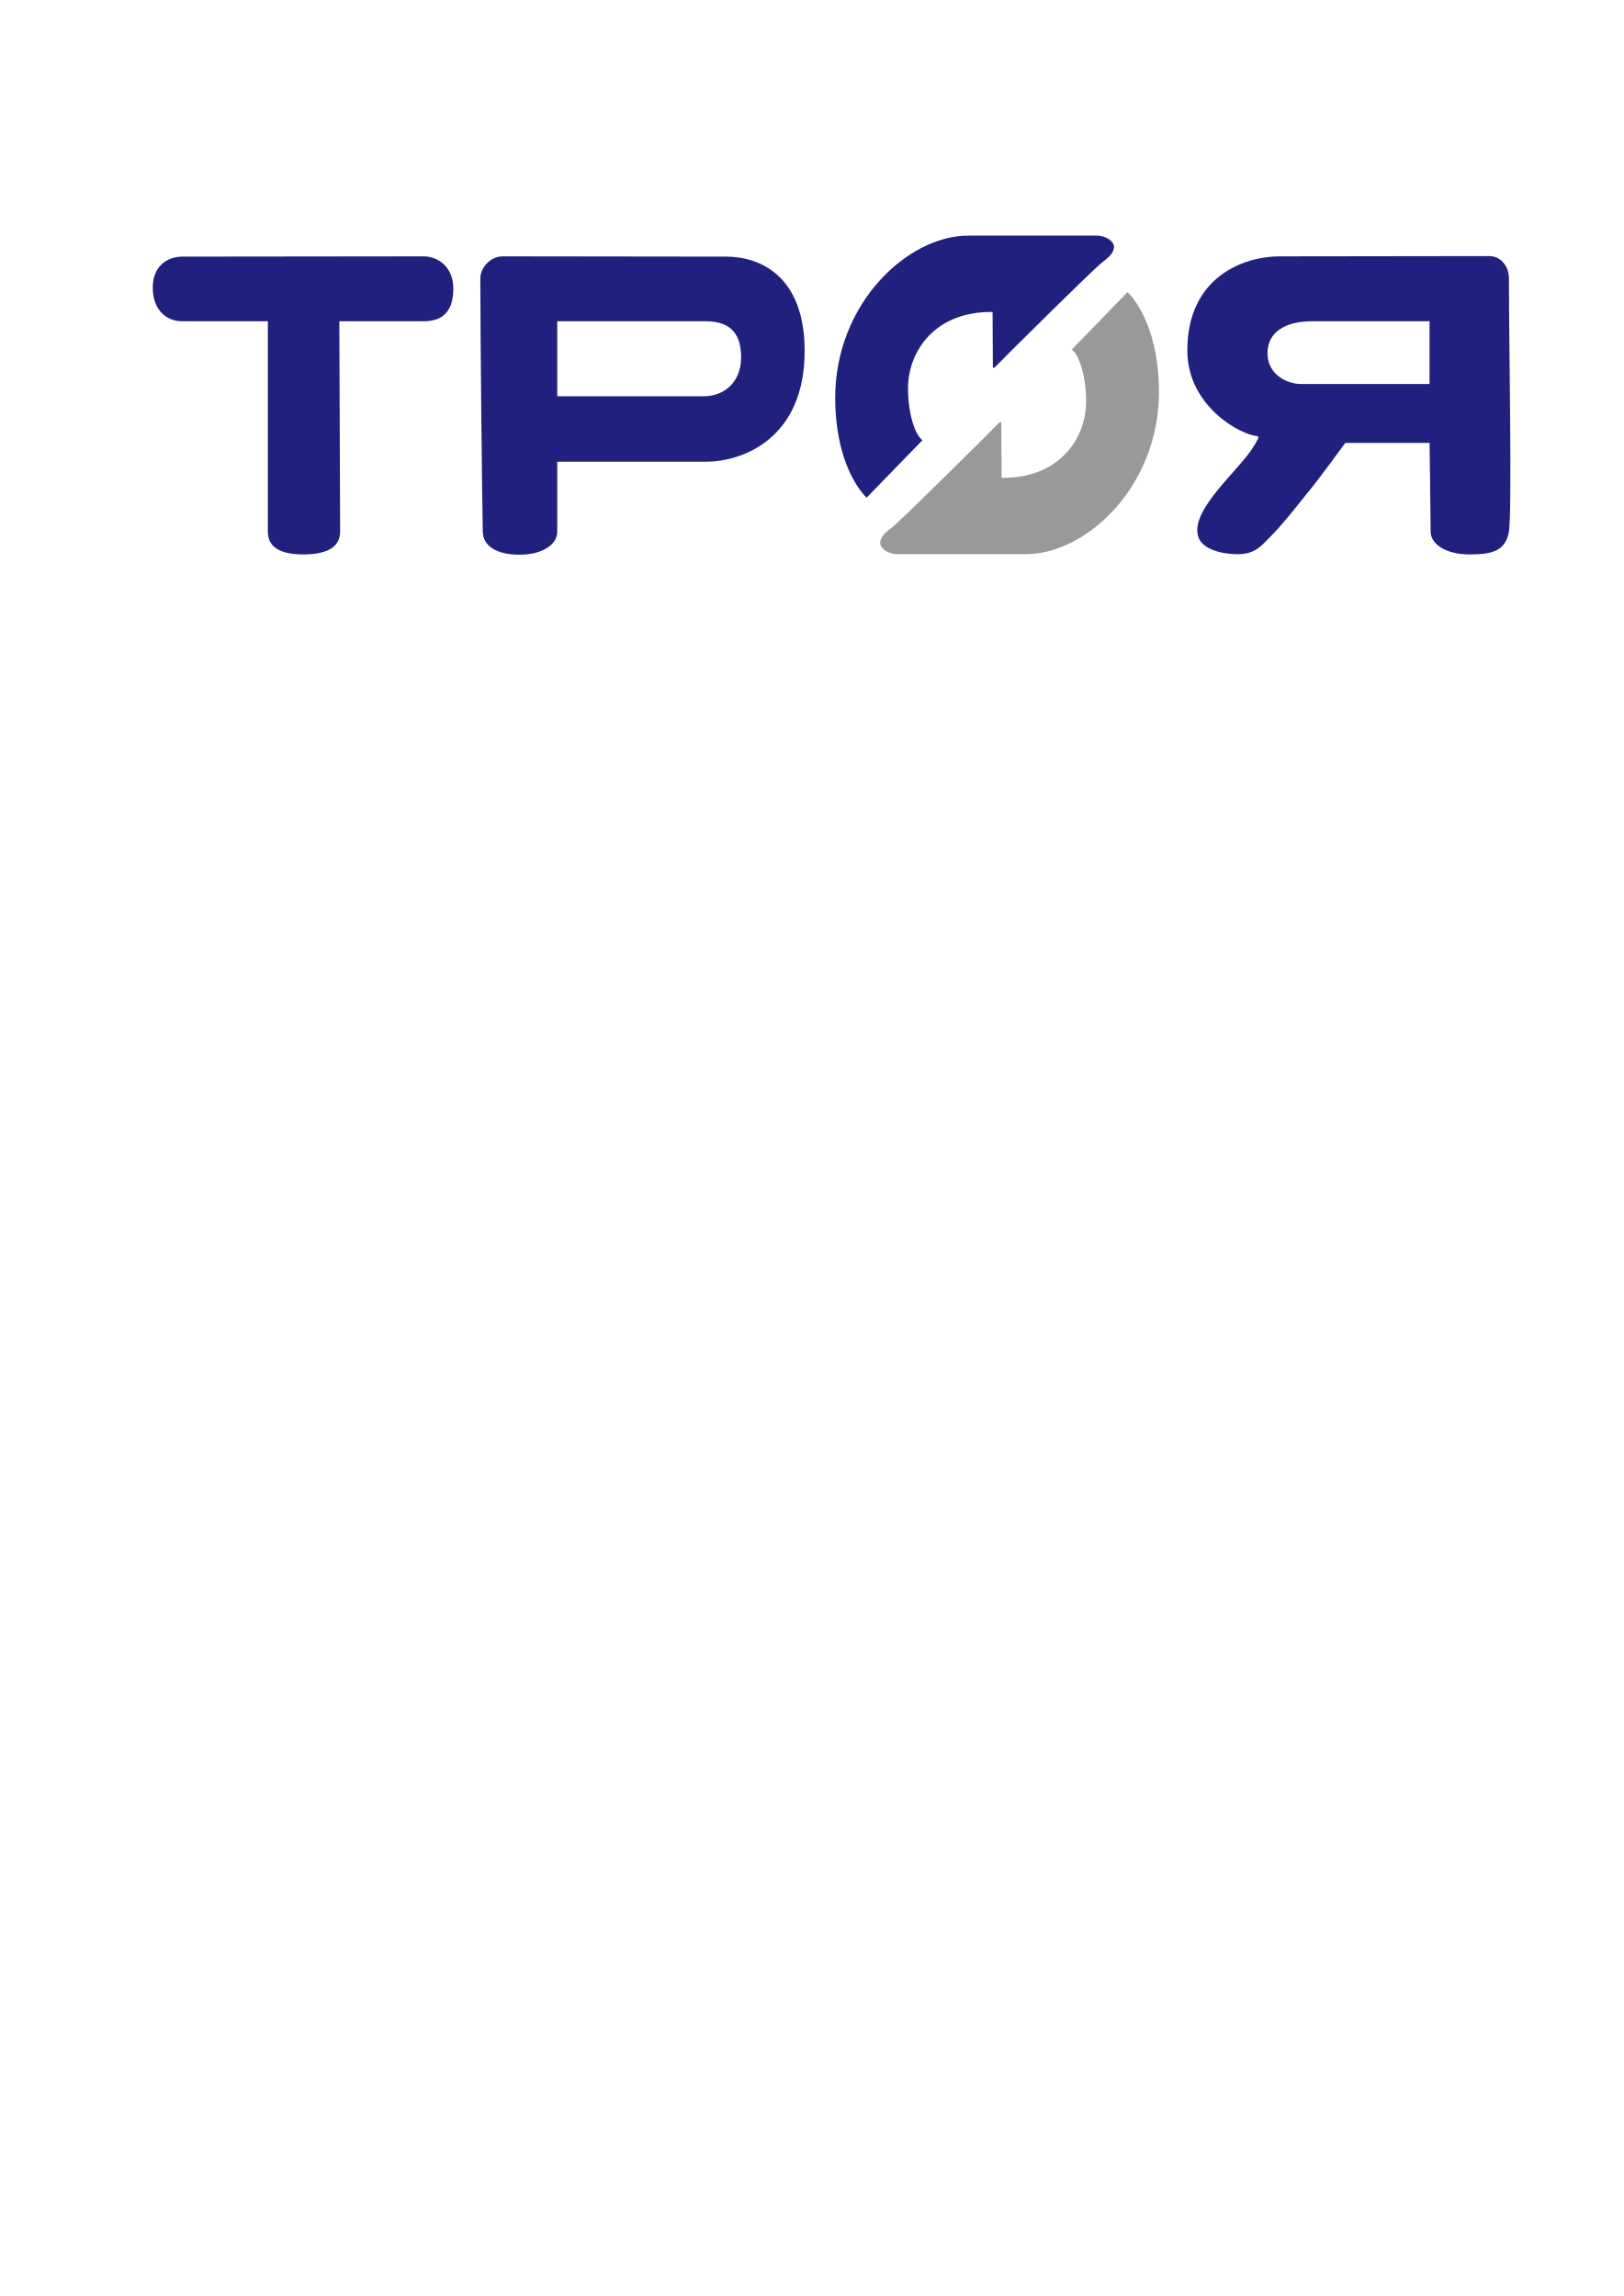
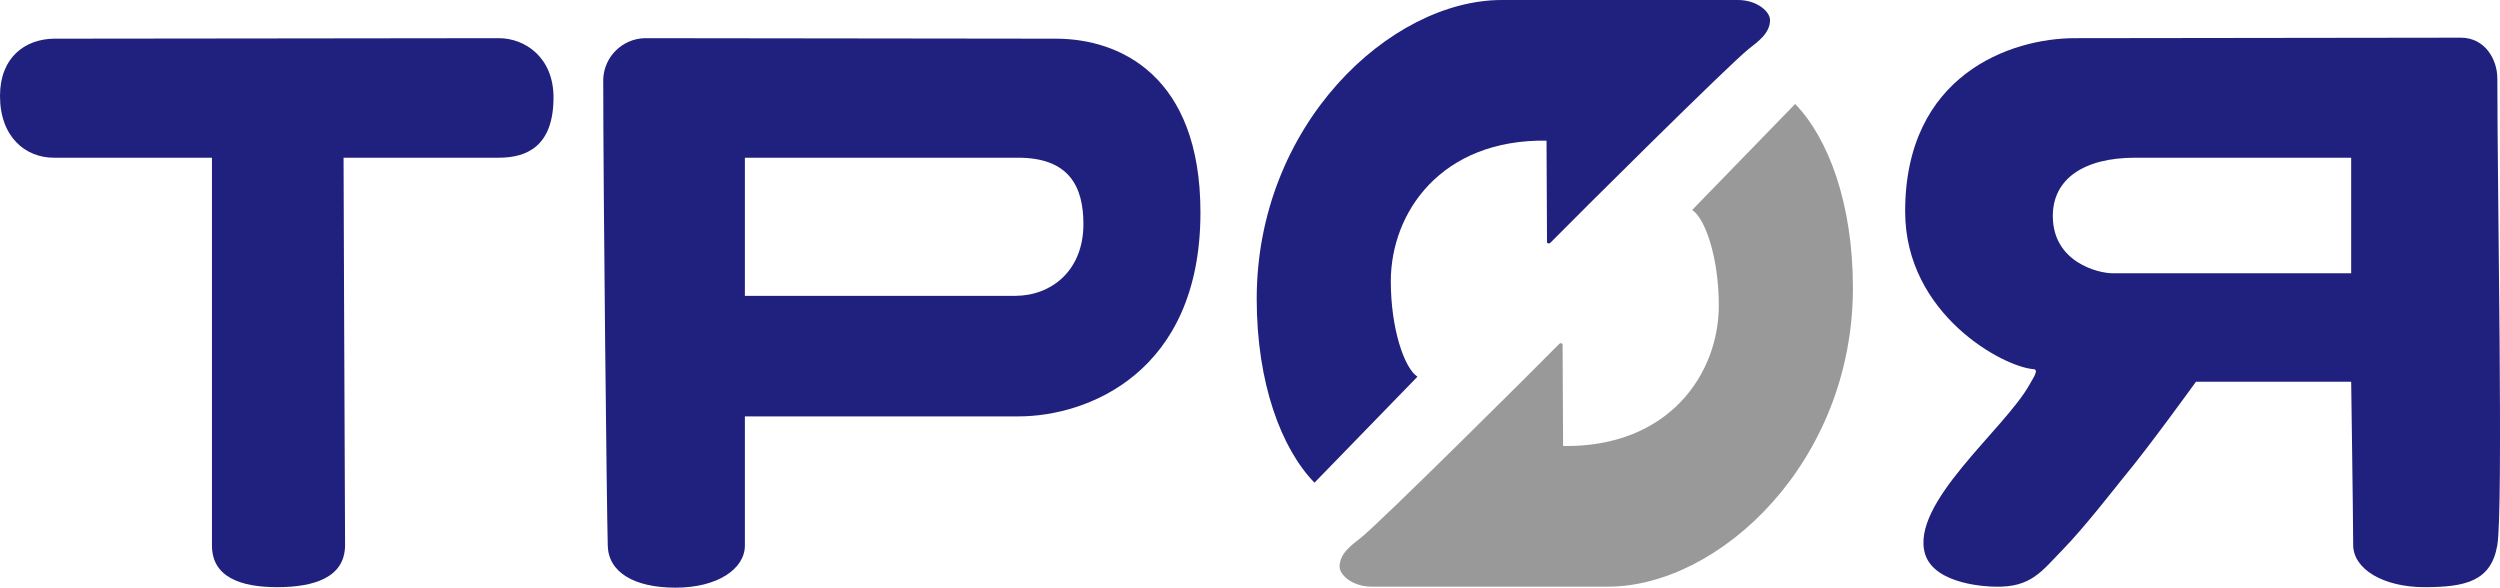
- <svg xmlns="http://www.w3.org/2000/svg" version="1.1" id="Слой_1" x="0px" y="0px" viewBox="0 0 595.3 841.9" enable-background="new 0 0 595.3 841.9" xml:space="preserve">
-   <path fill="#20207F" d="M98.2,117.8c0,0,0,68.5,0,77.2c0,6.3,5.7,8.3,13,8.3s13.5-1.9,13.5-8.4c-0.1-20.1-0.3-77.1-0.3-77.1  s23.3,0,30.9,0c5.5,0,10.9-2.2,10.9-12c0-8-5.7-11.8-10.9-11.8c-20.2,0-62.3,0.1-88.6,0.1C61,94.2,56,97.8,56,105.5  c0,8.2,5.1,12.3,10.7,12.3C70.2,117.8,98.2,117.8,98.2,117.8z" />
-   <path fill="#20207F" d="M176.1,102.1c0-3.7,3.4-8.1,8.3-8.1c5.8,0,70.5,0.1,81.8,0.1c12.8,0,28.8,7.4,28.8,34.6  c0,32-22.6,40.6-36.2,40.6c-14.8,0-54.5,0-54.5,0s0,21,0,25.7s-5.5,8.4-13.8,8.4s-13.4-3.1-13.5-8.4  C176.8,187.8,176.1,124.4,176.1,102.1z M204.3,145.3c0,0,46.6,0,53.8,0c7.1,0,13.6-4.9,13.6-14.3c0-7.4-2.8-13.2-13-13.2  c-13,0-54.4,0-54.4,0L204.3,145.3L204.3,145.3z" />
-   <path fill="#20207F" d="M553.2,194.9c-1.2,7.2-6.3,8.4-14.5,8.4c-8.3,0-14.2-3.6-14.2-8.4c0-4.8-0.4-32.5-0.4-32.5h-30.9  c0,0-9.6,13.3-14.3,18.9c-2.1,2.6-8,10.2-12.2,14.5c-4.2,4.2-6.3,7.6-13.5,7.4c-1.2,0-11.9-0.3-13.9-6.4  c-3.2-10.1,15.9-25,20.8-33.9c0.6-1.1,1.9-2.9,0.8-3c-6-0.4-25.6-10.9-25.6-31.4c0-27.2,21-34.5,33.8-34.5c11.4,0,71-0.1,76.8-0.1  c4.9,0,7.3,4.4,7.3,8.1C553.2,124.4,554.4,187.7,553.2,194.9z M524.1,117.8c0,0-30,0-43,0c-10.2,0-16.4,4.2-16.4,11.6  c0,9.3,9.2,11.4,11.8,11.4c7.1,0,47.6,0,47.6,0V117.8z" />
-   <path fill="#20207F" d="M317.7,182.5c-6.6-6.8-11.5-19.8-11.5-36.6c0-34.7,26.6-59.5,48.8-59.5c24.5,0,40.6,0,47,0  c3.8,0,6.4,2.3,6.4,4c0,2.6-2.4,4.3-4.2,5.7c-3.8,3-34.6,33.6-39.5,38.6c-0.4,0.4-0.7,0-0.7,0l-0.1-20.3c-21-0.3-31,14.3-31,28  c0,9.5,2.7,17.3,5.3,19L317.7,182.5z" />
-   <path fill="#999999" d="M413.4,107.1c6.6,6.8,11.5,19.8,11.5,36.6c0,34.7-26.6,59.5-48.8,59.5c-24.5,0-40.6,0-47,0  c-3.8,0-6.4-2.3-6.4-4c0-2.6,2.4-4.3,4.2-5.7c3.8-3,34.6-33.6,39.5-38.6c0.4-0.4,0.7,0,0.7,0l0.1,20.3c21,0.3,31-14.3,31-28  c0-9.5-2.7-17.3-5.3-19L413.4,107.1z" />
+ <svg xmlns="http://www.w3.org/2000/svg" id="Слой_1" data-name="Слой 1" viewBox="0 0 497.73 117">
+   <defs>
+     <style>.cls-1{fill:#20207f;}.cls-2{fill:#999;}</style>
+   </defs>
+   <path class="cls-1" d="M98.2,117.8V195c0,6.3,5.7,8.3,13,8.3s13.5-1.9,13.5-8.4c-0.1-20.1-.3-77.1-0.3-77.1h30.9c5.5,0,10.9-2.2,10.9-12,0-8-5.7-11.8-10.9-11.8-20.2,0-62.3.1-88.6,0.1C61,94.2,56,97.8,56,105.5c0,8.2,5.1,12.3,10.7,12.3H98.2Z" transform="translate(-56 -86.4)" />
+   <path class="cls-1" d="M176.1,102.1a8.5,8.5,0,0,1,8.3-8.1c5.8,0,70.5.1,81.8,0.1,12.8,0,28.8,7.4,28.8,34.6,0,32-22.6,40.6-36.2,40.6H204.3V195c0,4.7-5.5,8.4-13.8,8.4s-13.4-3.1-13.5-8.4C176.8,187.8,176.1,124.4,176.1,102.1Zm28.2,43.2h53.8c7.1,0,13.6-4.9,13.6-14.3,0-7.4-2.8-13.2-13-13.2H204.3v27.5h0Z" transform="translate(-56 -86.4)" />
+   <path class="cls-1" d="M553.2,194.9c-1.2,7.2-6.3,8.4-14.5,8.4s-14.2-3.6-14.2-8.4-0.4-32.5-.4-32.5H493.2s-9.6,13.3-14.3,18.9c-2.1,2.6-8,10.2-12.2,14.5s-6.3,7.6-13.5,7.4c-1.2,0-11.9-.3-13.9-6.4-3.2-10.1,15.9-25,20.8-33.9,0.6-1.1,1.9-2.9.8-3-6-.4-25.6-10.9-25.6-31.4,0-27.2,21-34.5,33.8-34.5,11.4,0,71-.1,76.8-0.1,4.9,0,7.3,4.4,7.3,8.1C553.2,124.4,554.4,187.7,553.2,194.9Zm-29.1-77.1h-43c-10.2,0-16.4,4.2-16.4,11.6,0,9.3,9.2,11.4,11.8,11.4h47.6v-23Z" transform="translate(-56 -86.4)" />
+   <path class="cls-1" d="M317.7,182.5c-6.6-6.8-11.5-19.8-11.5-36.6,0-34.7,26.6-59.5,48.8-59.5h47c3.8,0,6.4,2.3,6.4,4,0,2.6-2.4,4.3-4.2,5.7-3.8,3-34.6,33.6-39.5,38.6a0.44,0.44,0,0,1-.7,0l-0.1-20.3c-21-.3-31,14.3-31,28,0,9.5,2.7,17.3,5.3,19Z" transform="translate(-56 -86.4)" />
+   <path class="cls-2" d="M413.4,107.1c6.6,6.8,11.5,19.8,11.5,36.6,0,34.7-26.6,59.5-48.8,59.5h-47c-3.8,0-6.4-2.3-6.4-4,0-2.6,2.4-4.3,4.2-5.7,3.8-3,34.6-33.6,39.5-38.6a0.44,0.44,0,0,1,.7,0l0.1,20.3c21,0.3,31-14.3,31-28,0-9.5-2.7-17.3-5.3-19Z" transform="translate(-56 -86.4)" />
</svg>
